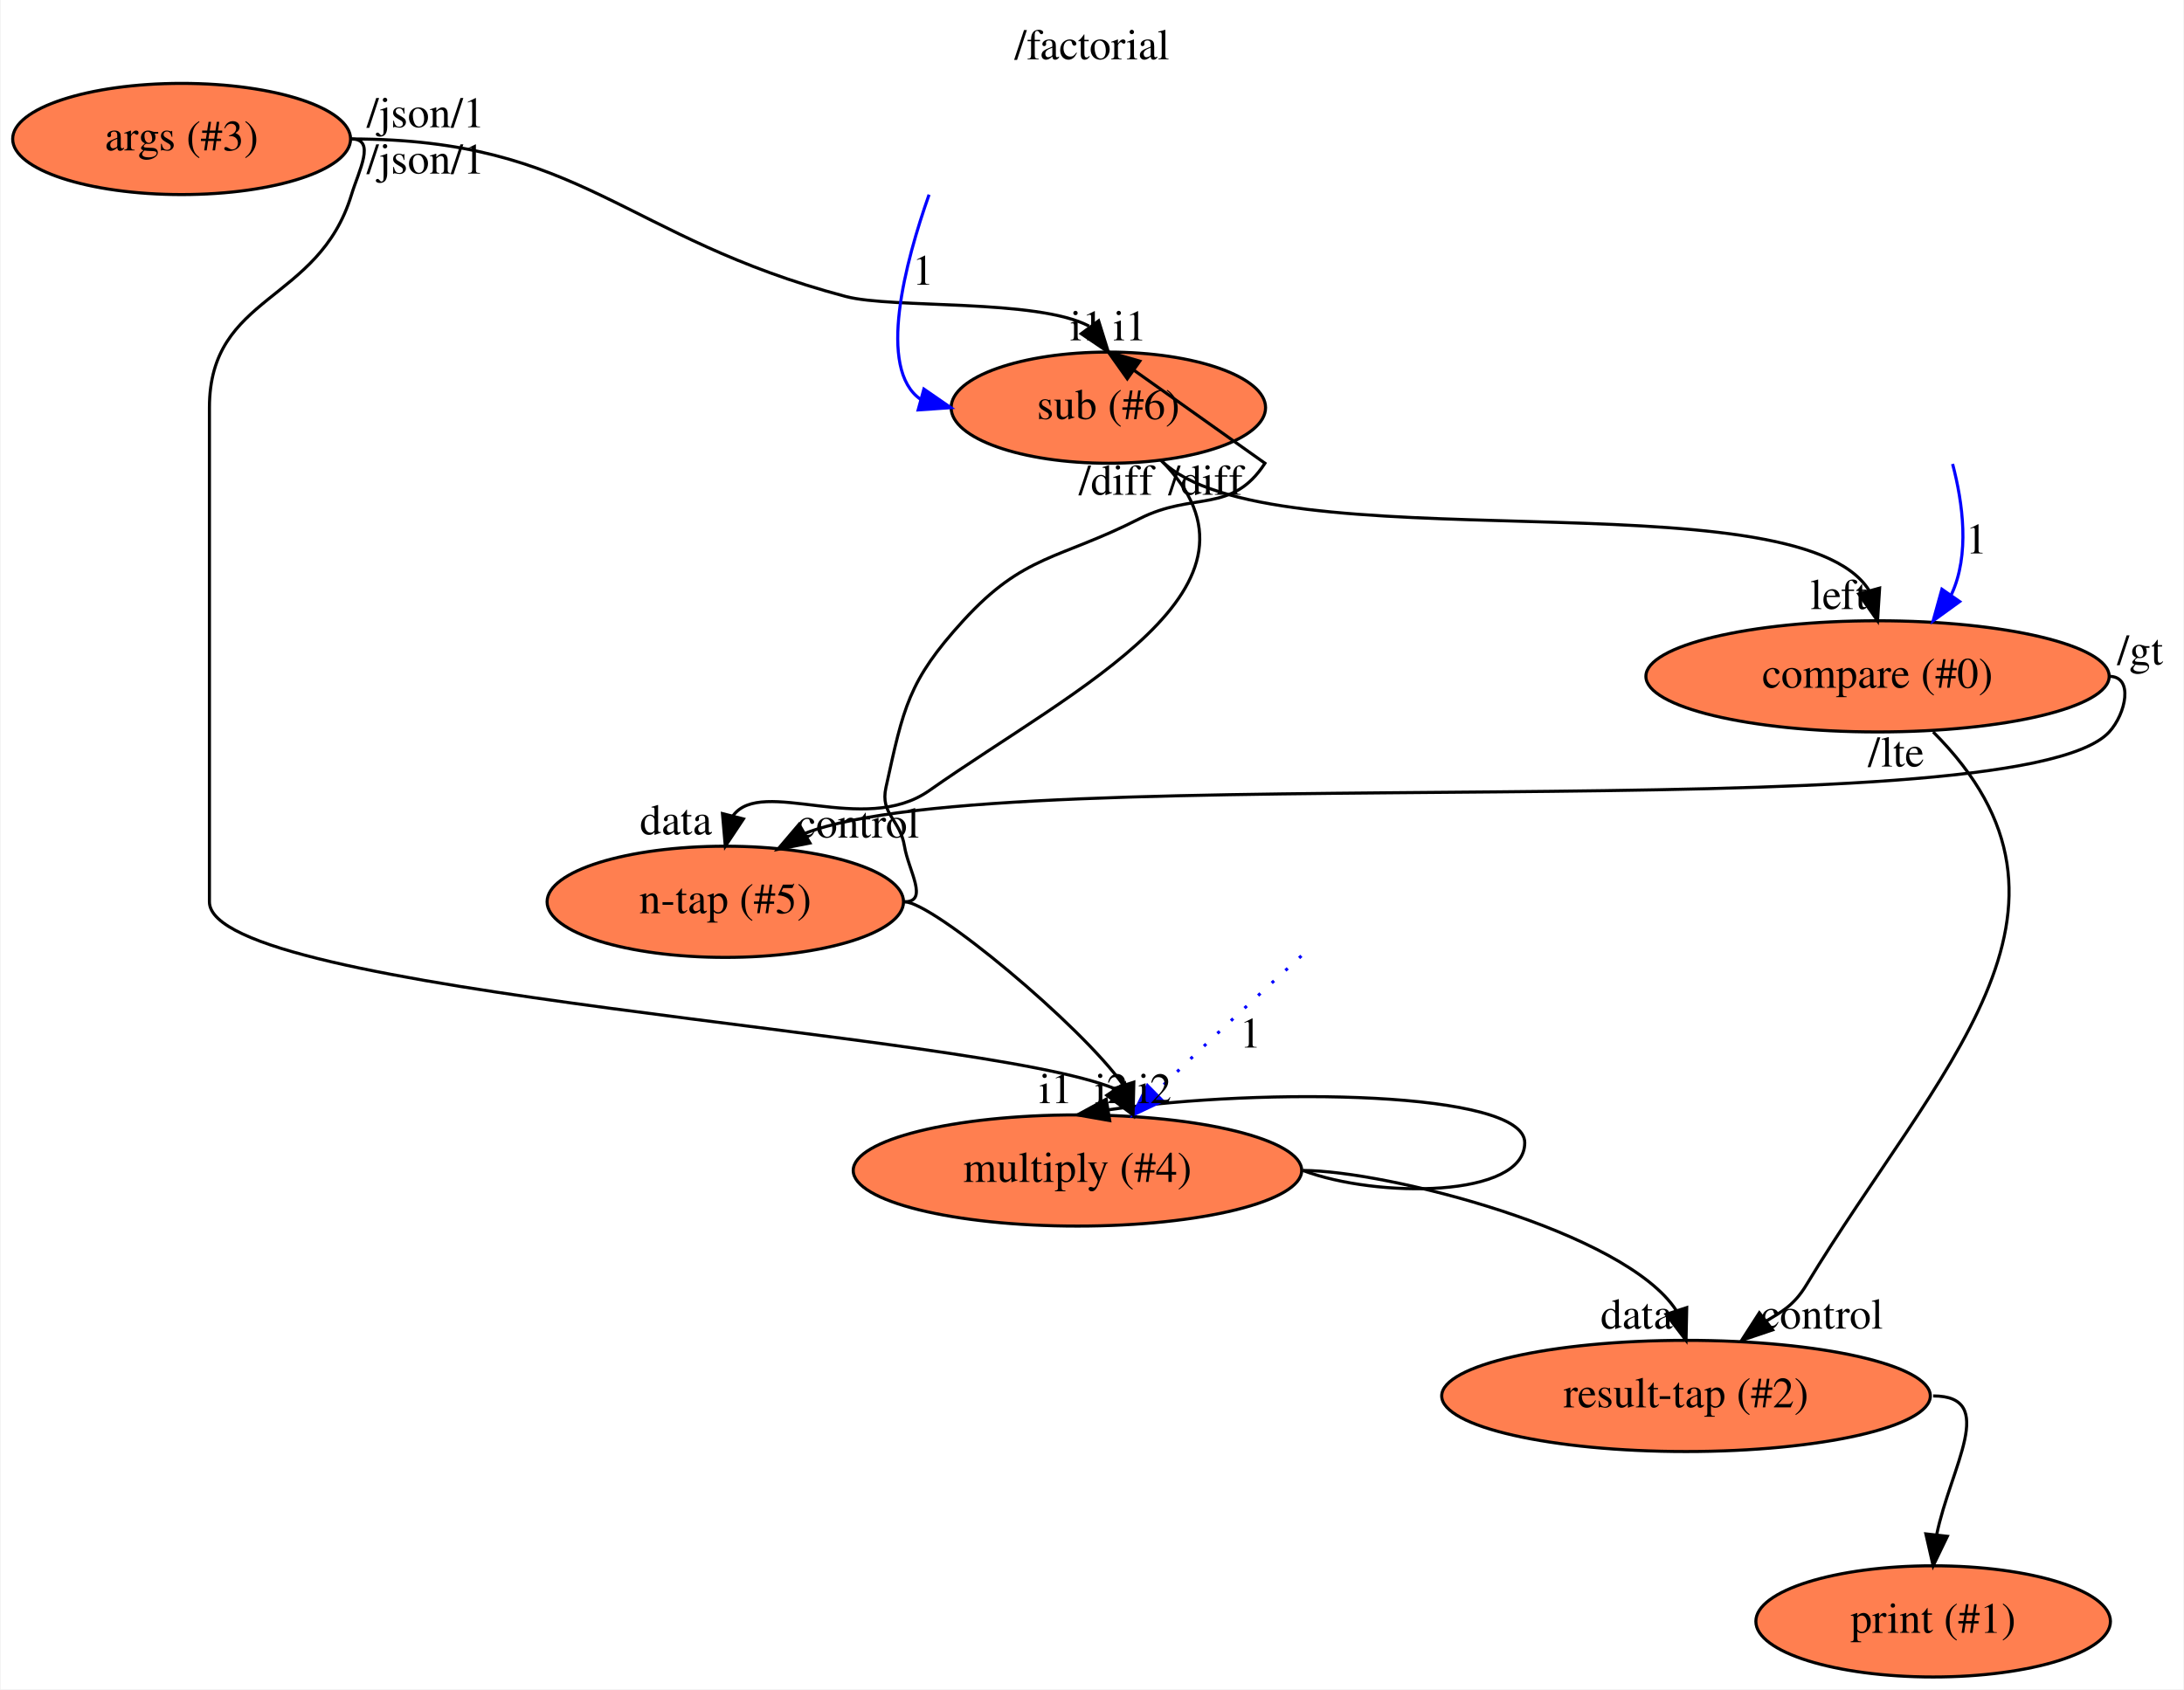
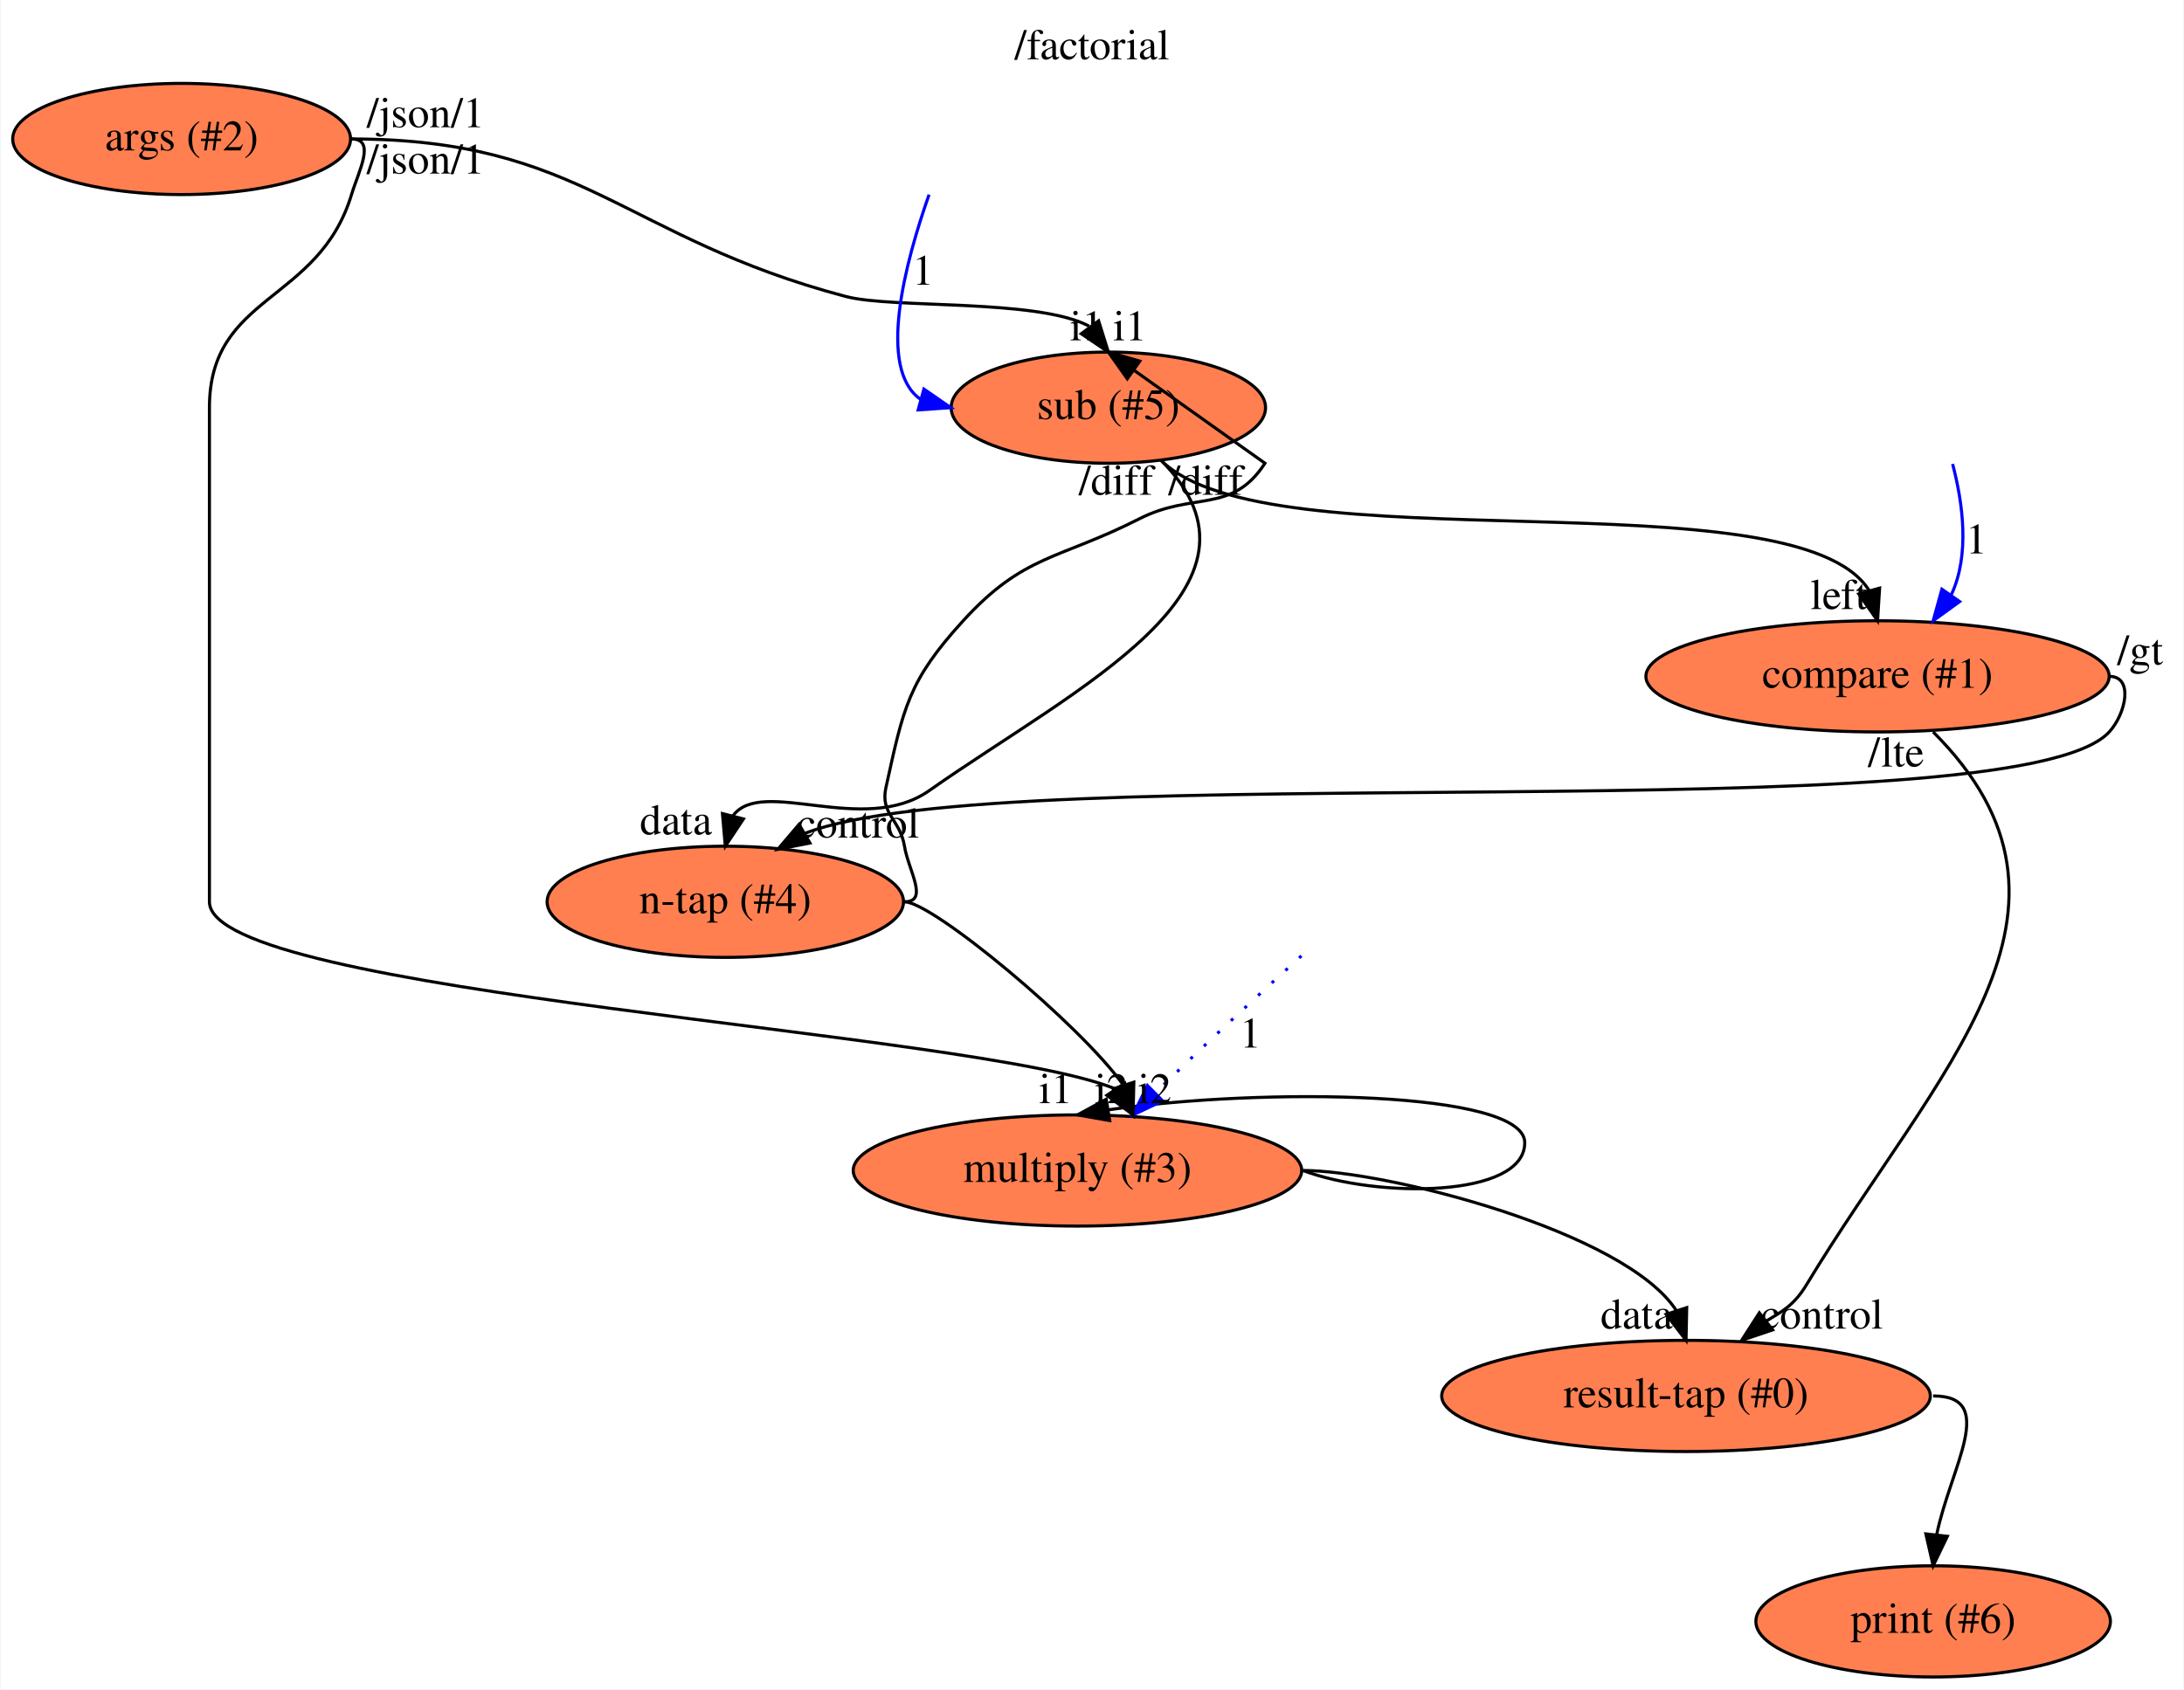
<svg xmlns="http://www.w3.org/2000/svg" xmlns:xlink="http://www.w3.org/1999/xlink" width="707pt" height="547pt" viewBox="0.00 0.00 706.60 547.00">
  <g id="graph0" class="graph" transform="scale(1 1) rotate(0) translate(4 543)">
    <polygon fill="#ffffff" stroke="transparent" points="-4,4 -4,-543 702.595,-543 702.595,4 -4,4" />
    <text text-anchor="middle" x="349.298" y="-523.8" font-family="Times,serif" font-size="14.00" fill="#000000">/factorial</text>
    <g id="node1" class="node">
      <g id="a_node1">
-         <a xlink:href="file:///home/travis/build/andrewdavidmackenzie/flow/flowr/src/lib/flowruntime/args/get.html" xlink:title="args (#3)">
+         <a xlink:href="file:///home/travis/build/andrewdavidmackenzie/flow/flowr/src/lib/flowruntime/args/get.html" xlink:title="args (#2)">
          <ellipse fill="#ff7f50" stroke="#000000" cx="54.595" cy="-498" rx="54.691" ry="18" />
-           <text text-anchor="middle" x="54.595" y="-494.3" font-family="Times,serif" font-size="14.00" fill="#000000">args (#3)</text>
+           <text text-anchor="middle" x="54.595" y="-494.3" font-family="Times,serif" font-size="14.00" fill="#000000">args (#2)</text>
        </a>
      </g>
    </g>
    <g id="node2" class="node">
      <g id="a_node2">
-         <a xlink:href="file:///home/travis/build/andrewdavidmackenzie/flow/flowstdlib/math/multiply/multiply.html" xlink:title="multiply (#4)">
+         <a xlink:href="file:///home/travis/build/andrewdavidmackenzie/flow/flowstdlib/math/multiply/multiply.html" xlink:title="multiply (#3)">
          <ellipse fill="#ff7f50" stroke="#000000" cx="344.595" cy="-164" rx="72.588" ry="18" />
-           <text text-anchor="middle" x="344.595" y="-160.3" font-family="Times,serif" font-size="14.00" fill="#000000">multiply (#4)</text>
+           <text text-anchor="middle" x="344.595" y="-160.3" font-family="Times,serif" font-size="14.00" fill="#000000">multiply (#3)</text>
        </a>
      </g>
    </g>
    <g id="edge1" class="edge">
      <path fill="none" stroke="#000000" d="M109.595,-498C117.595,-498 111.913,-487.657 109.595,-480 98.915,-444.725 63.595,-447.857 63.595,-411 63.595,-411 63.595,-411 63.595,-251 63.595,-221.1 312.081,-209.119 356.972,-190.363" />
      <polygon fill="#000000" stroke="#000000" points="359.92,-192.252 362.595,-182 354.111,-188.346 359.92,-192.252" />
      <text text-anchor="middle" x="355.595" y="-185.8" font-family="Times,serif" font-size="14.00" fill="#000000">i2</text>
      <text text-anchor="middle" x="133.595" y="-501.8" font-family="Times,serif" font-size="14.00" fill="#000000">/json/1</text>
    </g>
    <g id="node3" class="node">
      <g id="a_node3">
-         <a xlink:href="file:///home/travis/build/andrewdavidmackenzie/flow/flowstdlib/math/subtract/subtract.html" xlink:title="sub (#6)">
+         <a xlink:href="file:///home/travis/build/andrewdavidmackenzie/flow/flowstdlib/math/subtract/subtract.html" xlink:title="sub (#5)">
          <ellipse fill="#ff7f50" stroke="#000000" cx="354.595" cy="-411" rx="50.892" ry="18" />
-           <text text-anchor="middle" x="354.595" y="-407.3" font-family="Times,serif" font-size="14.00" fill="#000000">sub (#6)</text>
+           <text text-anchor="middle" x="354.595" y="-407.3" font-family="Times,serif" font-size="14.00" fill="#000000">sub (#5)</text>
        </a>
      </g>
    </g>
    <g id="edge2" class="edge">
      <path fill="none" stroke="#000000" d="M109.595,-498C184.231,-498 197.441,-466.088 269.595,-447 284.761,-442.988 331.396,-446.359 348.35,-437.408" />
      <polygon fill="#000000" stroke="#000000" points="351.442,-439.115 354.595,-429 345.823,-434.941 351.442,-439.115" />
      <text text-anchor="middle" x="347.595" y="-432.8" font-family="Times,serif" font-size="14.00" fill="#000000">i1</text>
      <text text-anchor="middle" x="133.595" y="-486.8" font-family="Times,serif" font-size="14.00" fill="#000000">/json/1</text>
    </g>
    <g id="edge4" class="edge">
      <path fill="none" stroke="#000000" d="M417.595,-164C441.389,-155 489.389,-155 489.389,-173 489.389,-189.84 404.902,-190.925 354.49,-183.626" />
      <polygon fill="#000000" stroke="#000000" points="355.03,-180.167 344.595,-182 353.895,-187.075 355.03,-180.167" />
      <text text-anchor="middle" x="337.595" y="-185.8" font-family="Times,serif" font-size="14.00" fill="#000000">i1</text>
    </g>
    <g id="node5" class="node">
      <g id="a_node5">
-         <a xlink:href="file:///home/travis/build/andrewdavidmackenzie/flow/flowstdlib/control/tap/tap.html" xlink:title="result-tap (#2)">
+         <a xlink:href="file:///home/travis/build/andrewdavidmackenzie/flow/flowstdlib/control/tap/tap.html" xlink:title="result-tap (#0)">
          <ellipse fill="#ff7f50" stroke="#000000" cx="541.595" cy="-91" rx="79.087" ry="18" />
-           <text text-anchor="middle" x="541.595" y="-87.3" font-family="Times,serif" font-size="14.00" fill="#000000">result-tap (#2)</text>
+           <text text-anchor="middle" x="541.595" y="-87.3" font-family="Times,serif" font-size="14.00" fill="#000000">result-tap (#0)</text>
        </a>
      </g>
    </g>
    <g id="edge5" class="edge">
      <path fill="none" stroke="#000000" d="M417.595,-164C444.443,-164 521.826,-144.284 538.433,-118.676" />
      <polygon fill="#000000" stroke="#000000" points="541.816,-119.593 541.595,-109 535.162,-117.418 541.816,-119.593" />
      <text text-anchor="middle" x="525.595" y="-112.8" font-family="Times,serif" font-size="14.00" fill="#000000">data</text>
    </g>
    <g id="node7" class="node">
      <g id="a_node7">
-         <a xlink:href="file:///home/travis/build/andrewdavidmackenzie/flow/flowstdlib/control/tap/tap.html" xlink:title="n-tap (#5)">
+         <a xlink:href="file:///home/travis/build/andrewdavidmackenzie/flow/flowstdlib/control/tap/tap.html" xlink:title="n-tap (#4)">
          <ellipse fill="#ff7f50" stroke="#000000" cx="230.595" cy="-251" rx="57.69" ry="18" />
-           <text text-anchor="middle" x="230.595" y="-247.3" font-family="Times,serif" font-size="14.00" fill="#000000">n-tap (#5)</text>
+           <text text-anchor="middle" x="230.595" y="-247.3" font-family="Times,serif" font-size="14.00" fill="#000000">n-tap (#4)</text>
        </a>
      </g>
    </g>
    <g id="edge7" class="edge">
      <path fill="none" stroke="#000000" d="M371.595,-394C412.66,-352.935 344.101,-320.404 296.595,-287 275.416,-272.107 242.447,-291.574 233.126,-278.906" />
      <polygon fill="#000000" stroke="#000000" points="236.462,-277.822 230.595,-269 229.68,-279.555 236.462,-277.822" />
      <text text-anchor="middle" x="214.595" y="-272.8" font-family="Times,serif" font-size="14.00" fill="#000000">data</text>
      <text text-anchor="middle" x="357.095" y="-382.8" font-family="Times,serif" font-size="14.00" fill="#000000">/diff</text>
    </g>
    <g id="node8" class="node">
      <g id="a_node8">
-         <a xlink:href="file:///home/travis/build/andrewdavidmackenzie/flow/flowstdlib/math/compare/compare.html" xlink:title="compare (#0)">
+         <a xlink:href="file:///home/travis/build/andrewdavidmackenzie/flow/flowstdlib/math/compare/compare.html" xlink:title="compare (#1)">
          <ellipse fill="#ff7f50" stroke="#000000" cx="603.595" cy="-324" rx="74.987" ry="18" />
-           <text text-anchor="middle" x="603.595" y="-320.3" font-family="Times,serif" font-size="14.00" fill="#000000">compare (#0)</text>
+           <text text-anchor="middle" x="603.595" y="-320.3" font-family="Times,serif" font-size="14.00" fill="#000000">compare (#1)</text>
        </a>
      </g>
    </g>
    <g id="edge8" class="edge">
      <path fill="none" stroke="#000000" d="M371.595,-394C406.328,-359.267 577.001,-389.837 600.831,-351.853" />
      <polygon fill="#000000" stroke="#000000" points="604.263,-352.574 603.595,-342 597.524,-350.683 604.263,-352.574" />
      <text text-anchor="middle" x="591.095" y="-345.8" font-family="Times,serif" font-size="14.00" fill="#000000">left</text>
      <text text-anchor="middle" x="386.095" y="-382.8" font-family="Times,serif" font-size="14.00" fill="#000000">/diff</text>
    </g>
    <g id="edge3" class="edge">
      <path fill="none" stroke="#0000ff" stroke-dasharray="1,5" d="M417.081,-233.49C403.963,-221.579 386.166,-205.149 369.925,-189.25" />
      <polygon fill="#0000ff" stroke="#0000ff" points="372.166,-186.543 362.595,-182 367.244,-191.52 372.166,-186.543" />
      <text text-anchor="middle" x="400.595" y="-203.8" font-family="Times,serif" font-size="14.00" fill="#000000">1</text>
    </g>
    <g id="node10" class="node">
      <g id="a_node10">
-         <a xlink:href="file:///home/travis/build/andrewdavidmackenzie/flow/flowr/src/lib/flowruntime/stdio/stdout.html" xlink:title="print (#1)">
+         <a xlink:href="file:///home/travis/build/andrewdavidmackenzie/flow/flowr/src/lib/flowruntime/stdio/stdout.html" xlink:title="print (#6)">
          <ellipse fill="#ff7f50" stroke="#000000" cx="621.595" cy="-18" rx="57.391" ry="18" />
-           <text text-anchor="middle" x="621.595" y="-14.3" font-family="Times,serif" font-size="14.00" fill="#000000">print (#1)</text>
+           <text text-anchor="middle" x="621.595" y="-14.3" font-family="Times,serif" font-size="14.00" fill="#000000">print (#6)</text>
        </a>
      </g>
    </g>
    <g id="edge14" class="edge">
      <path fill="none" stroke="#000000" d="M621.595,-91C642.793,-91 627.226,-68.022 622.717,-45.977" />
      <polygon fill="#000000" stroke="#000000" points="626.191,-45.546 621.595,-36 619.234,-46.328 626.191,-45.546" />
    </g>
    <g id="edge6" class="edge">
      <path fill="none" stroke="#0000ff" d="M296.556,-479.974C288.909,-458.273 279.566,-423.514 293.842,-413.674" />
      <polygon fill="#0000ff" stroke="#0000ff" points="294.876,-417.019 303.595,-411 293.026,-410.268 294.876,-417.019" />
      <text text-anchor="middle" x="294.595" y="-450.8" font-family="Times,serif" font-size="14.00" fill="#000000">1</text>
    </g>
    <g id="edge12" class="edge">
      <path fill="none" stroke="#000000" d="M288.595,-251C297.685,-251 345.655,-211.084 359.483,-191.601" />
      <polygon fill="#000000" stroke="#000000" points="362.841,-192.592 362.595,-182 356.182,-190.434 362.841,-192.592" />
      <text text-anchor="middle" x="369.595" y="-185.8" font-family="Times,serif" font-size="14.00" fill="#000000">i2</text>
    </g>
    <g id="edge13" class="edge">
      <path fill="none" stroke="#000000" d="M288.595,-251C296.595,-251 289.877,-261.103 288.595,-269 287.177,-277.741 280.69,-279.352 282.595,-288 288.284,-313.828 289.766,-322.466 307.595,-342 327.329,-363.621 338.505,-361.727 364.595,-375 382.222,-383.968 394.499,-376.427 405.291,-393 405.291,-393 377.365,-412.83 362.966,-423.055" />
      <polygon fill="#000000" stroke="#000000" points="360.722,-420.356 354.595,-429 364.775,-426.064 360.722,-420.356" />
      <text text-anchor="middle" x="361.595" y="-432.8" font-family="Times,serif" font-size="14.00" fill="#000000">i1</text>
    </g>
    <g id="edge11" class="edge">
      <path fill="none" stroke="#000000" d="M621.595,-306C679.306,-248.289 622.813,-196.848 580.595,-127 576.422,-120.096 572.426,-118.245 567.715,-115.332" />
      <polygon fill="#000000" stroke="#000000" points="569.633,-112.389 559.595,-109 565.329,-117.909 569.633,-112.389" />
      <text text-anchor="middle" x="585.595" y="-112.8" font-family="Times,serif" font-size="14.00" fill="#000000">control</text>
      <text text-anchor="middle" x="609.595" y="-294.8" font-family="Times,serif" font-size="14.00" fill="#000000">/lte</text>
    </g>
    <g id="edge10" class="edge">
      <path fill="none" stroke="#000000" d="M678.595,-324C686.595,-324 683.998,-311.9 678.595,-306 647.967,-272.553 321.819,-298.646 256.432,-273.171" />
      <polygon fill="#000000" stroke="#000000" points="257.994,-270.029 247.595,-268 254.459,-276.071 257.994,-270.029" />
      <text text-anchor="middle" x="273.595" y="-271.8" font-family="Times,serif" font-size="14.00" fill="#000000">control</text>
      <text text-anchor="middle" x="688.595" y="-327.8" font-family="Times,serif" font-size="14.00" fill="#000000">/gt</text>
    </g>
    <g id="edge9" class="edge">
      <path fill="none" stroke="#0000ff" d="M627.889,-392.773C631.216,-380.141 633.505,-363.354 627.519,-350.525" />
      <polygon fill="#0000ff" stroke="#0000ff" points="630.176,-348.215 621.595,-342 624.428,-352.209 630.176,-348.215" />
      <text text-anchor="middle" x="635.595" y="-363.8" font-family="Times,serif" font-size="14.00" fill="#000000">1</text>
    </g>
  </g>
</svg>
